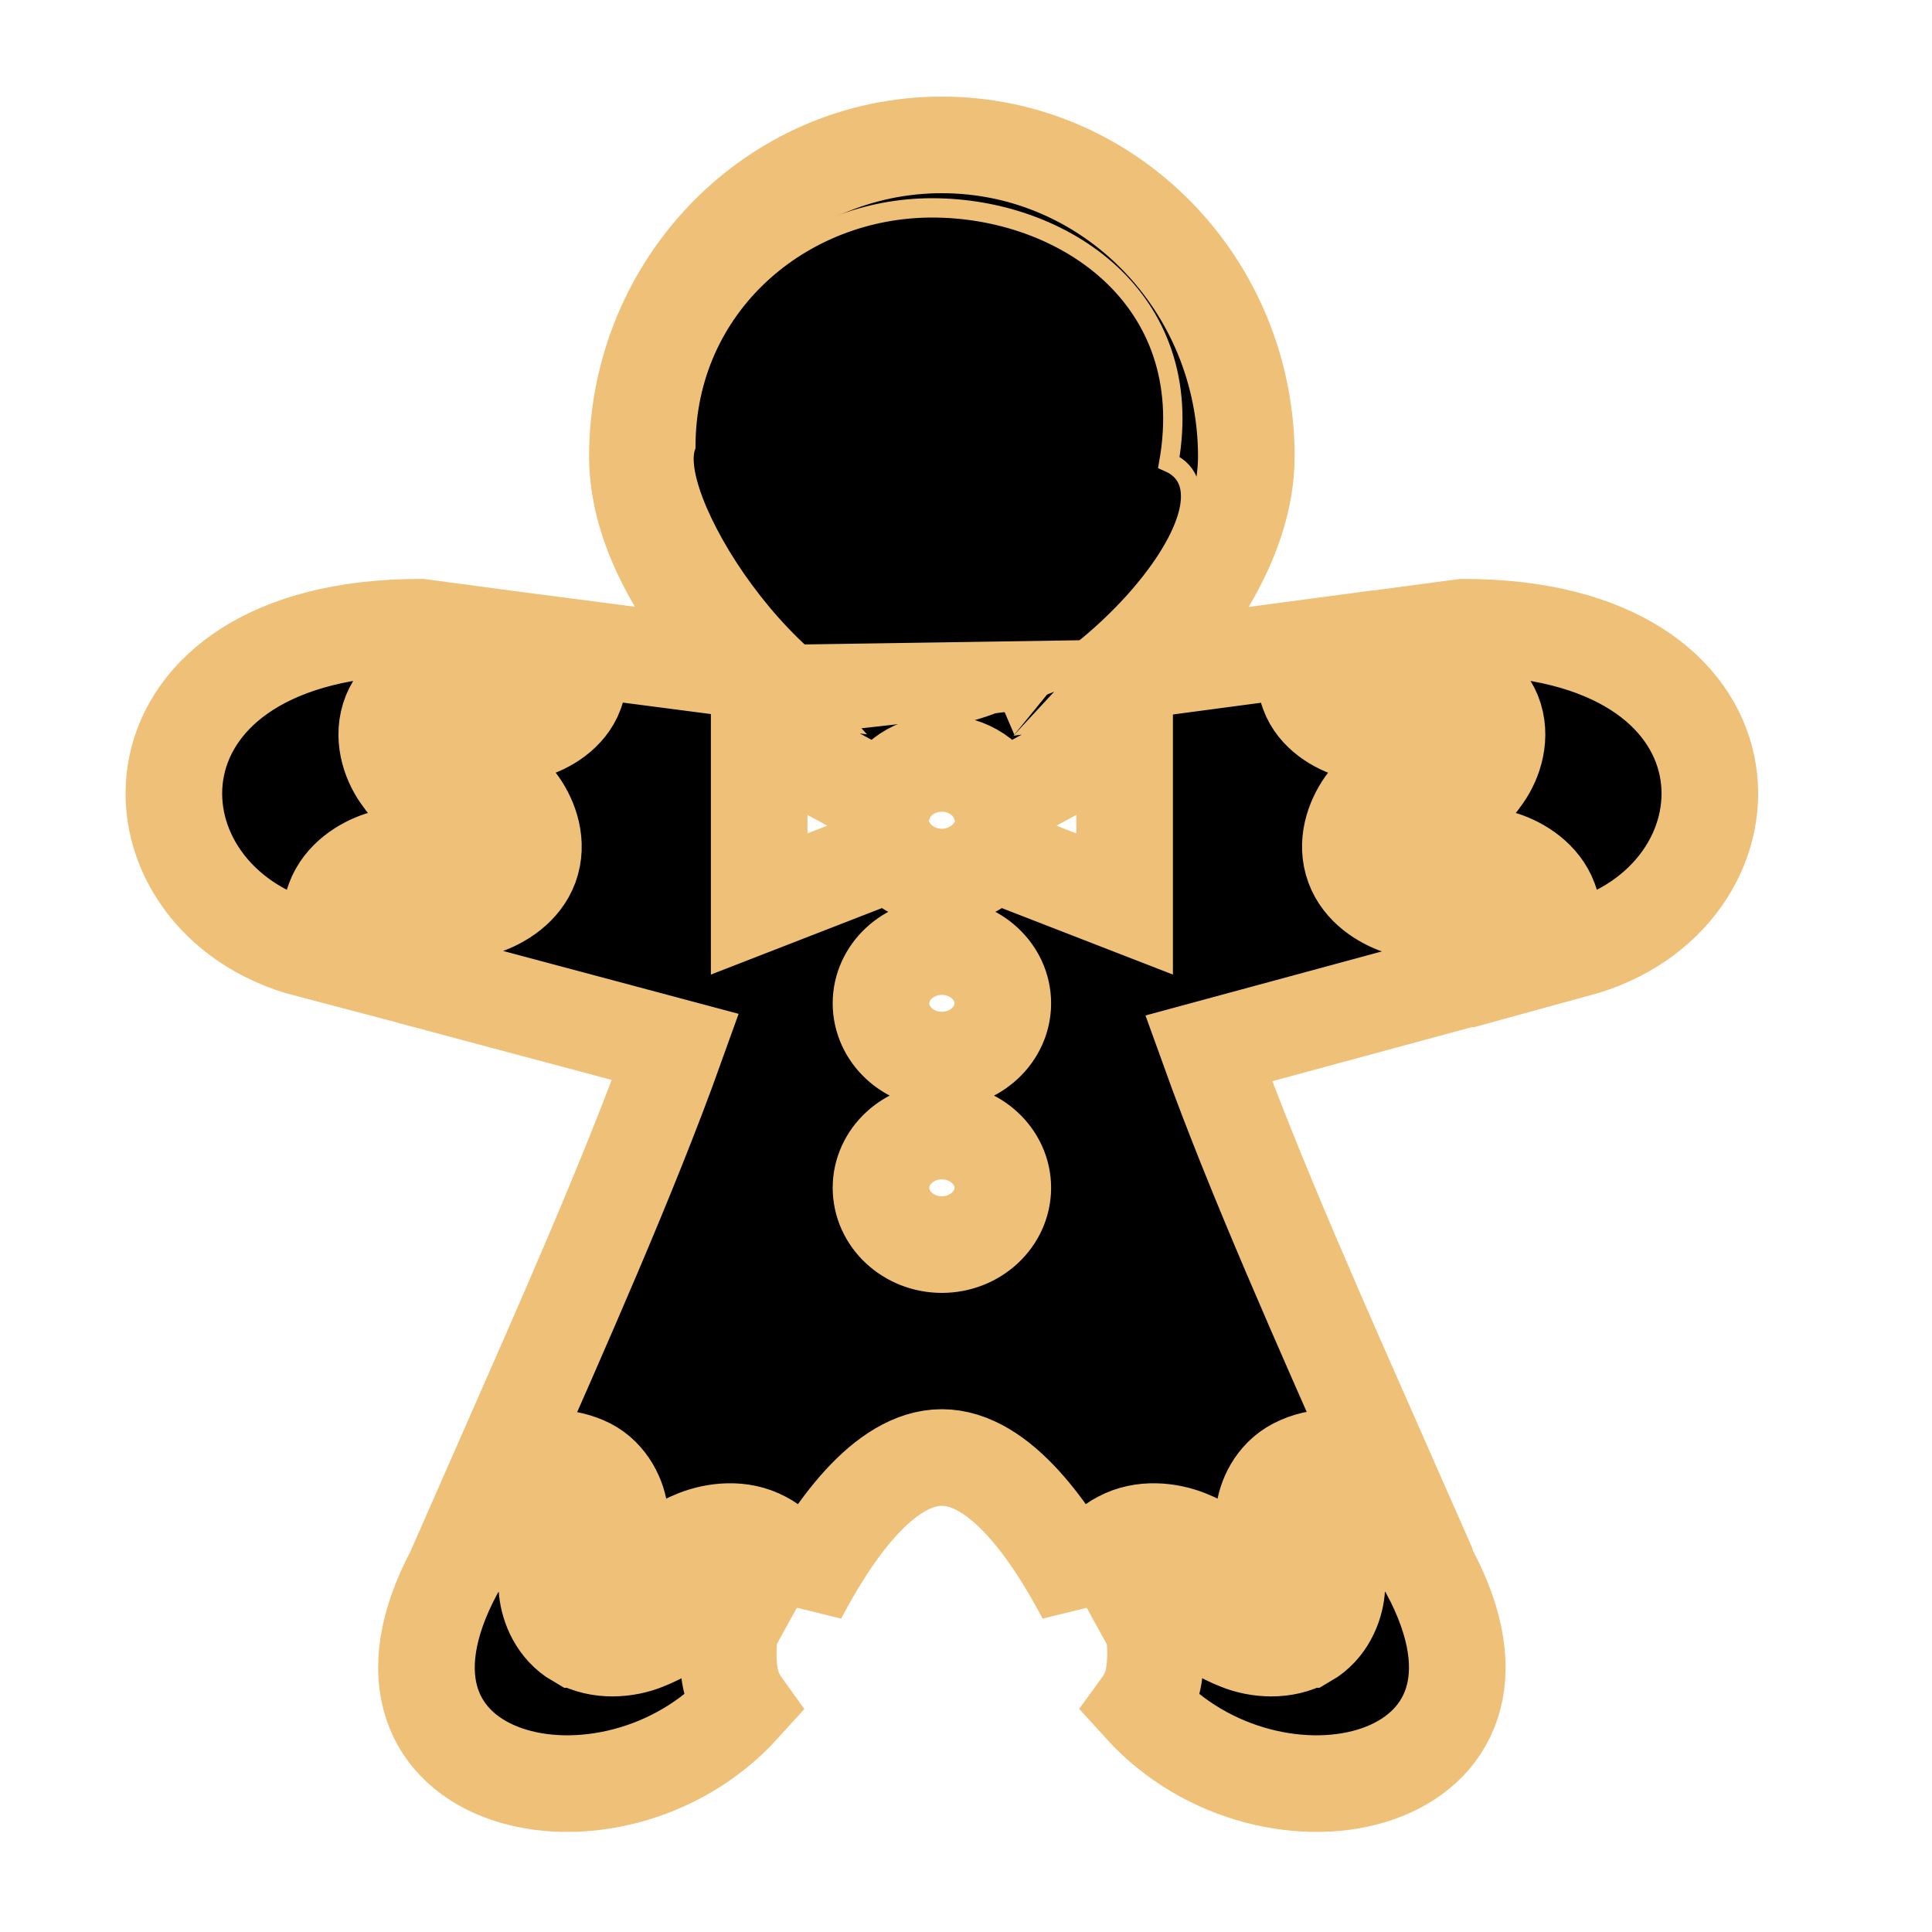
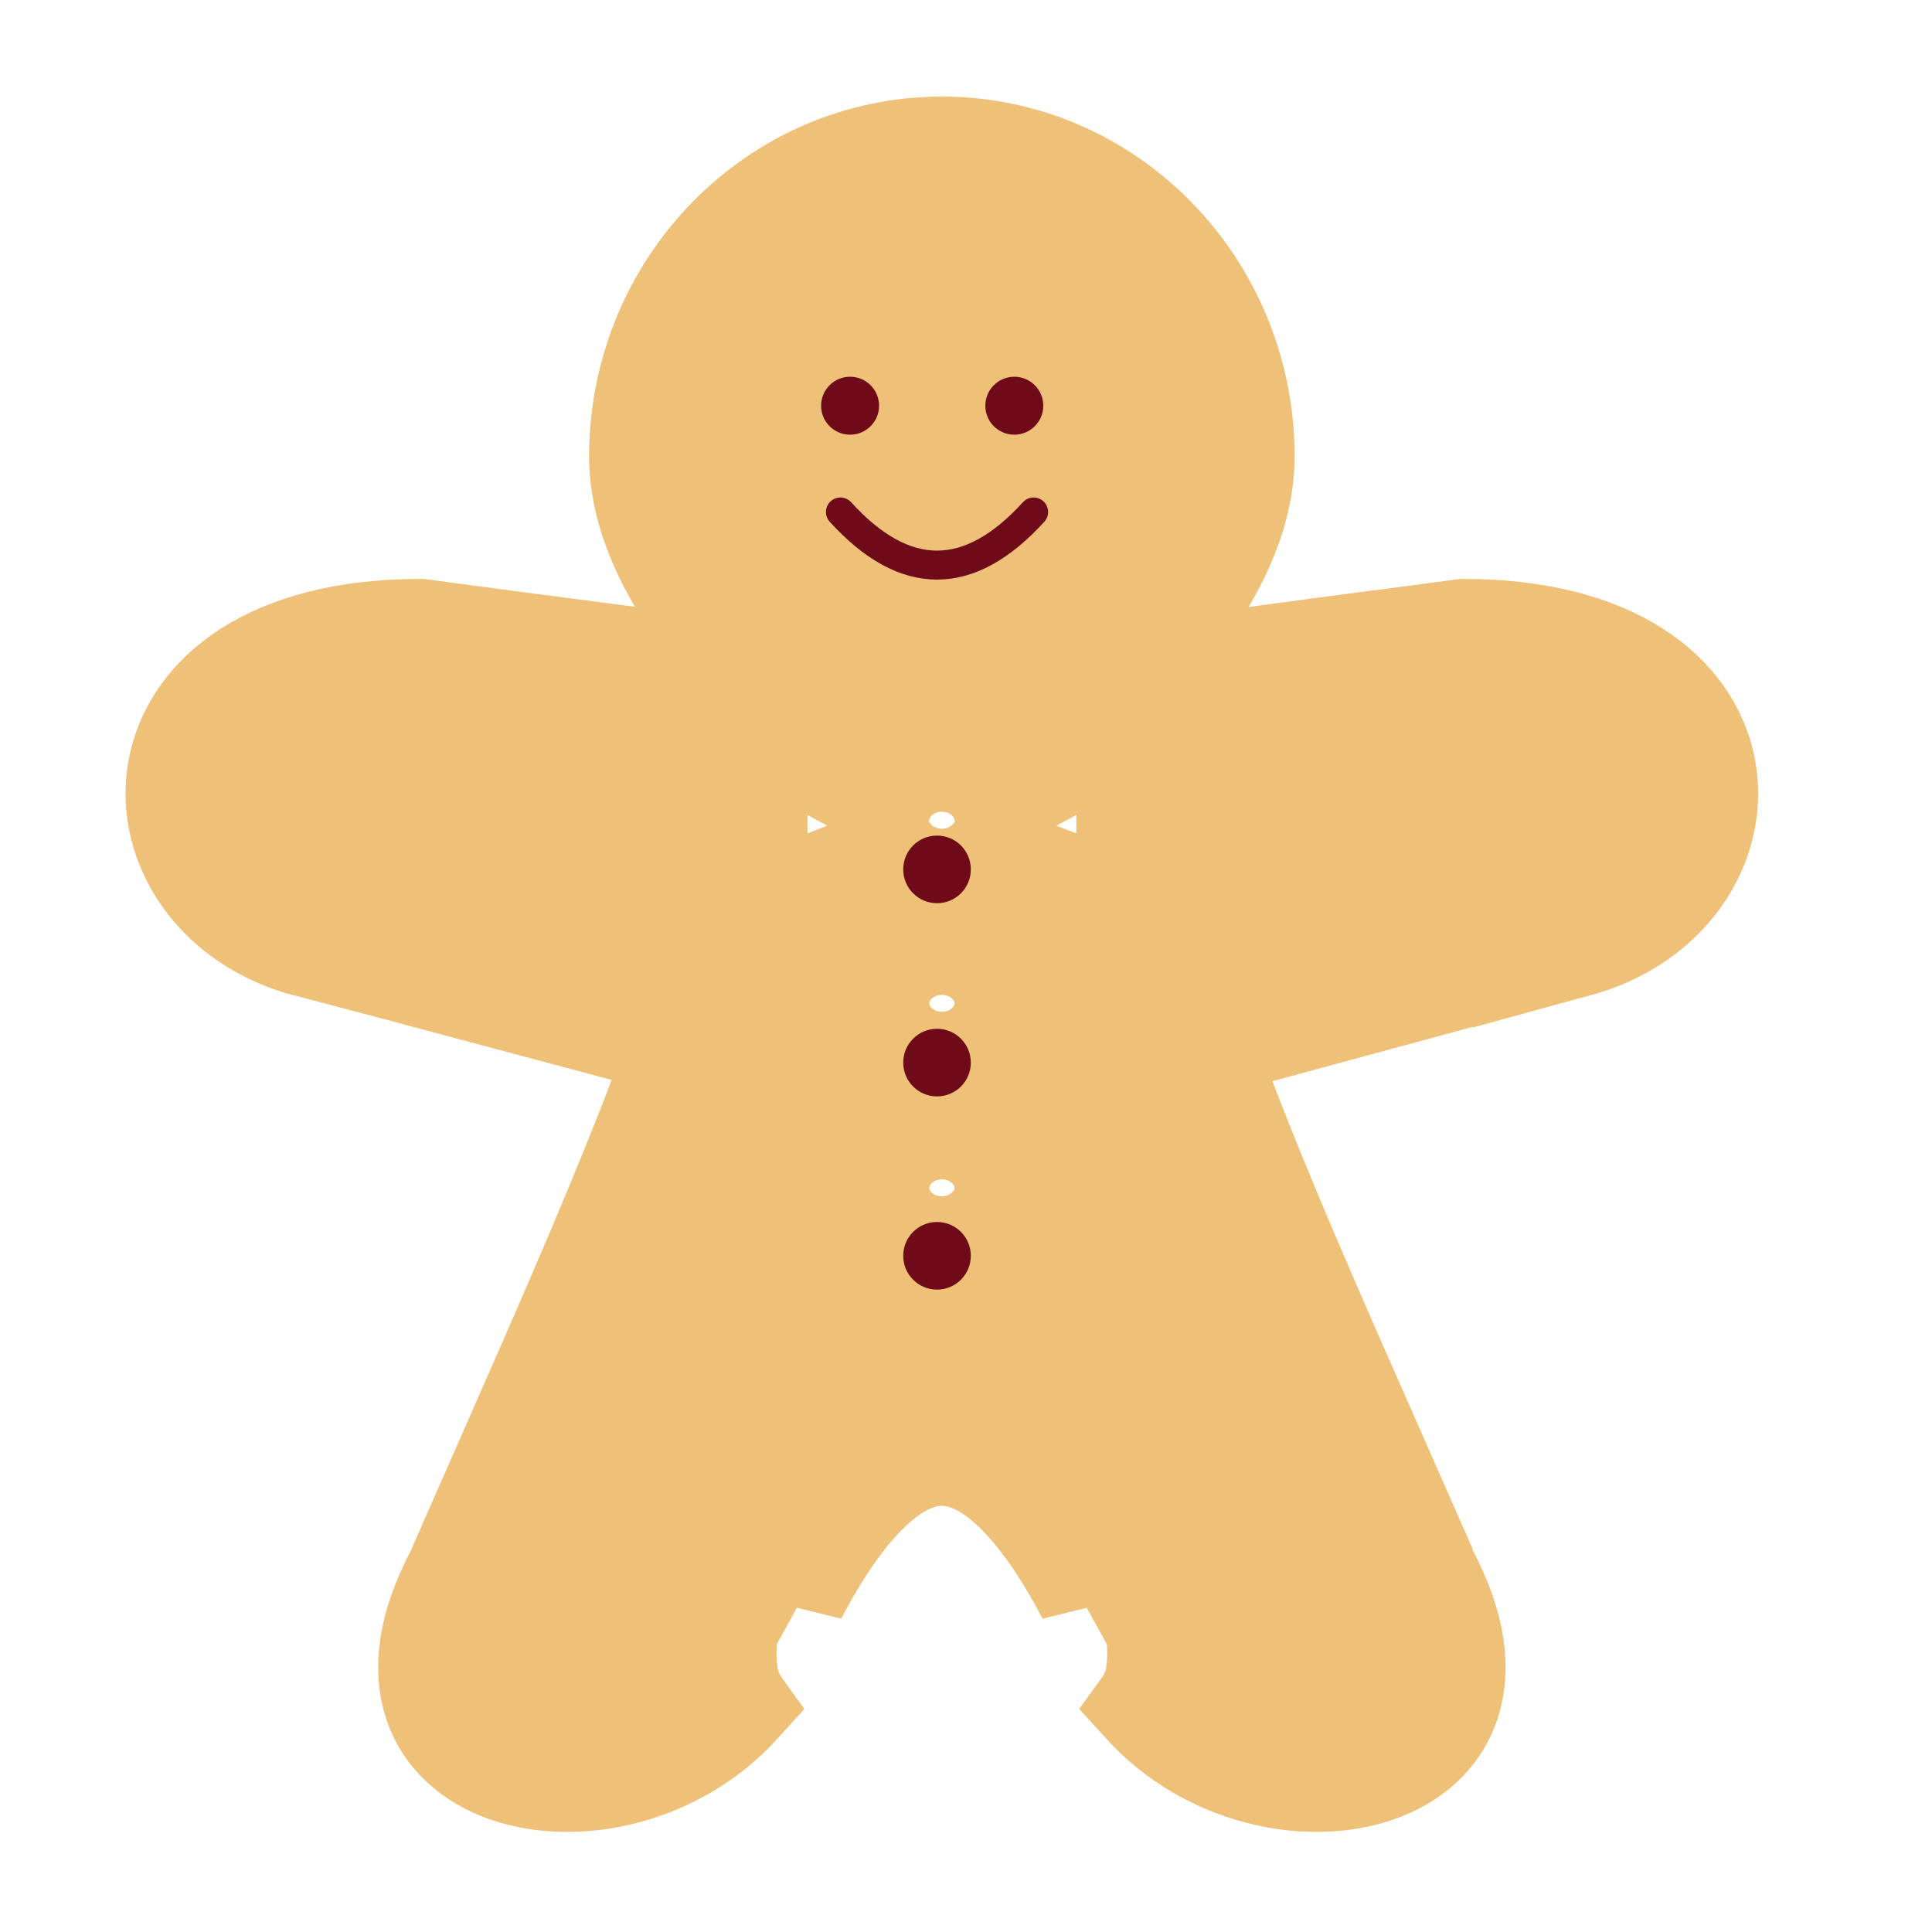
- <svg xmlns="http://www.w3.org/2000/svg" xmlns:xlink="http://www.w3.org/1999/xlink" viewBox="1190 2330 200 200">
+ <svg xmlns="http://www.w3.org/2000/svg" xmlns:xlink="http://www.w3.org/1999/xlink" viewBox="1190 2330 200 200" fill="none">
  <defs>
    <path id="stroke96_188_22" d="M1287.5 2345C1270.09 2345 1255.98 2359.46 1255.98 2377.3C1256.02 2385.49 1261.42 2393.35 1266.85 2399.3L1249.64 2397.06C1250.03 2398.45 1250.15 2400.03 1249.56 2401.69C1248.77 2403.85 1246.56 2405.14 1244.87 2405.62C1243.13 2406.06 1241.6 2406.09 1240.22 2406.17C1235.06 2406.02 1237.85 2407.45 1240.06 2409.44C1241.24 2410.5 1242.62 2411.68 1243.73 2413.26C1244.87 2414.87 1245.73 2417.3 1244.87 2419.65C1244.04 2421.89 1241.87 2423.25 1240.1 2423.84C1238.33 2424.39 1236.63 2424.53 1235.14 2424.68C1231.87 2425.19 1230.53 2424.57 1231.75 2427.58C1232.26 2428.76 1233.17 2430.19 1234.19 2431.51L1259.92 2438.38C1255.11 2451.79 1248.1 2467.51 1241.79 2481.87C1242.39 2481.65 1242.98 2481.47 1243.61 2481.32C1246.01 2480.66 1248.77 2480.73 1250.9 2481.8C1253.02 2482.9 1254.01 2485.14 1254.17 2486.79C1254.36 2488.45 1254.13 2489.88 1253.93 2491.17C1252.99 2495.87 1254.8 2493.63 1257.36 2491.9C1258.74 2491.02 1260.24 2489.95 1262.09 2489.22C1263.98 2488.48 1266.7 2488.12 1269.02 2489.37C1271.23 2490.5 1272.25 2492.71 1272.57 2494.47C1272.61 2494.73 1272.65 2494.99 1272.65 2495.24C1276.11 2488.63 1281.47 2480.88 1287.5 2480.88C1293.53 2480.88 1298.89 2488.63 1302.36 2495.24C1302.36 2494.99 1302.4 2494.73 1302.44 2494.47C1302.75 2492.71 1303.78 2490.5 1305.98 2489.37C1308.31 2488.12 1311.03 2488.48 1312.92 2489.22C1314.77 2489.95 1316.27 2491.02 1317.64 2491.9C1321.43 2494.18 1321.62 2495.39 1321.07 2491.17C1320.88 2489.88 1320.64 2488.45 1320.84 2486.79C1320.99 2485.14 1321.98 2482.9 1324.11 2481.8C1325.33 2481.17 1326.59 2480.92 1327.85 2480.88C1329.07 2480.84 1330.29 2481.03 1331.4 2481.32C1332.03 2481.47 1332.62 2481.65 1333.25 2481.87C1326.94 2467.55 1319.93 2451.9 1315.12 2438.53L1340.73 2431.59C1341.8 2430.26 1342.74 2428.79 1343.26 2427.58C1344.71 2424.61 1342.15 2424.97 1339.87 2424.68C1338.37 2424.53 1336.68 2424.39 1334.9 2423.84C1333.13 2423.25 1330.96 2421.89 1330.14 2419.65C1329.27 2417.3 1330.14 2414.87 1331.28 2413.26C1332.38 2411.68 1333.76 2410.5 1334.94 2409.44C1337.9 2406.42 1339.43 2406.31 1334.79 2406.17C1333.41 2406.09 1331.87 2406.06 1330.14 2405.62C1328.44 2405.14 1326.23 2403.85 1325.45 2401.69C1324.86 2400.07 1324.97 2398.49 1325.37 2397.06L1308.03 2399.37C1313.55 2393.42 1318.98 2385.52 1319.02 2377.3C1319.02 2359.46 1304.92 2345 1287.5 2345ZM1274.89 2369.23C1278.36 2369.23 1281.2 2371.85 1281.2 2375.09C1281.2 2378.32 1278.36 2380.97 1274.89 2380.97C1271.43 2380.97 1268.59 2378.32 1268.59 2375.09C1268.59 2371.85 1271.43 2369.23 1274.89 2369.23ZM1300.11 2369.23C1303.58 2369.23 1306.42 2371.85 1306.42 2375.09C1306.42 2378.32 1303.58 2380.97 1300.11 2380.97C1296.64 2380.97 1293.81 2378.32 1293.81 2375.09C1293.81 2371.85 1296.64 2369.23 1300.11 2369.23ZM1271.11 2384.49C1276.98 2390 1282.38 2392.36 1287.5 2392.36C1292.62 2392.36 1298.02 2390 1303.89 2384.49L1308.94 2389.2C1302.2 2395.44 1294.99 2398.97 1287.5 2398.97C1280.02 2398.97 1272.8 2395.44 1266.07 2389.2L1271.11 2384.49ZM1233.52 2394.93C1201.99 2394.93 1201.99 2422.11 1220.91 2427.99L1224.78 2429.01C1224.14 2427.21 1223.84 2425.23 1224.61 2423.17C1225.44 2420.93 1227.61 2419.57 1229.38 2418.99C1231.16 2418.44 1232.85 2418.29 1234.35 2418.14C1239.94 2417.66 1238.05 2416.75 1235.1 2414.17C1233.91 2413.07 1232.53 2411.9 1231.43 2410.28C1230.33 2408.7 1229.5 2406.2 1230.45 2403.85C1231.31 2401.72 1233.52 2400.51 1235.25 2400.07C1237.85 2399.37 1240.22 2399.81 1242.82 2399.26C1242.66 2397.98 1241.95 2396.98 1241.24 2395.96L1233.52 2394.93ZM1341.48 2394.93L1333.76 2395.96C1333.05 2396.98 1332.3 2398.01 1332.18 2399.26C1334.75 2399.7 1337.46 2399.48 1339.75 2400.07C1341.48 2400.51 1343.69 2401.72 1344.56 2403.85C1345.5 2406.2 1344.68 2408.7 1343.57 2410.28C1342.47 2411.9 1341.09 2413.07 1339.91 2414.17C1335.85 2417.92 1335.73 2417.55 1340.66 2418.14C1342.15 2418.29 1343.85 2418.44 1345.62 2418.99C1347.39 2419.57 1349.56 2420.93 1350.39 2423.17C1351.14 2425.23 1350.86 2427.21 1350.23 2429.05L1354.09 2427.99C1373.01 2422.11 1373.01 2394.93 1341.48 2394.93ZM1268.59 2405.95L1281.55 2413C1282.42 2410.61 1284.82 2409.03 1287.5 2409.03C1290.18 2409.03 1292.58 2410.61 1293.45 2413L1306.42 2405.95V2423.58L1292.7 2418.25C1291.52 2419.83 1289.59 2420.79 1287.5 2420.79C1285.41 2420.79 1283.48 2419.83 1282.3 2418.25L1268.59 2423.58V2405.95ZM1287.5 2427.99C1290.97 2427.99 1293.81 2430.63 1293.81 2433.86C1293.81 2437.1 1290.97 2439.74 1287.5 2439.74C1284.03 2439.74 1281.2 2437.1 1281.2 2433.86C1281.2 2430.63 1284.03 2427.99 1287.5 2427.99ZM1287.5 2447.09C1290.97 2447.09 1293.81 2449.73 1293.81 2452.96C1293.81 2456.2 1290.97 2458.84 1287.5 2458.84C1284.03 2458.84 1281.2 2456.2 1281.2 2452.96C1281.2 2449.73 1284.03 2447.09 1287.5 2447.09ZM1246.6 2487.53C1246.33 2487.53 1245.93 2487.57 1245.42 2487.71C1244.12 2488.01 1242.46 2488.7 1240.93 2489.51C1239.23 2490.43 1237.78 2490.98 1237.07 2492.64C1225 2515.12 1253.34 2521.47 1266.85 2506.56C1266.11 2505.53 1265.71 2504.43 1265.55 2503.43C1265.28 2501.67 1265.4 2500.13 1265.52 2498.73C1265.48 2497.56 1265.79 2496.27 1265.48 2495.13C1264.53 2495.32 1262.52 2496.64 1261.5 2497.3C1260.12 2498.22 1258.62 2499.25 1256.73 2499.98C1254.88 2500.72 1252.08 2501.01 1249.79 2499.72H1249.75C1247.67 2498.51 1246.8 2496.27 1246.64 2494.66C1246.48 2493 1246.72 2491.57 1246.92 2490.32C1247.07 2489.07 1247.15 2488.04 1247.11 2487.53H1246.6ZM1327.89 2487.53C1327.85 2488.04 1327.93 2489.07 1328.09 2490.32C1328.28 2491.57 1328.52 2493 1328.36 2494.66C1328.2 2496.27 1327.34 2498.51 1325.25 2499.72H1325.21C1322.92 2501.01 1320.13 2500.72 1318.28 2499.98C1316.38 2499.25 1314.89 2498.22 1313.51 2497.3C1312.25 2496.53 1310.87 2495.5 1309.53 2495.13C1309.33 2496.23 1309.45 2497.74 1309.49 2498.73C1309.61 2500.13 1309.72 2501.67 1309.45 2503.43C1309.29 2504.43 1308.9 2505.53 1308.15 2506.56C1321.66 2521.47 1349.99 2515.12 1337.94 2492.64C1337.43 2490.98 1335.38 2490.21 1334.08 2489.51C1332.54 2488.7 1330.88 2488.01 1329.58 2487.71C1329.03 2487.53 1328.48 2487.53 1327.89 2487.53Z" />
    <path id="stroke98_188_22" d="M1311 2377.86C1320 2381.82 1300.03 2404.19 1286.5 2404.19C1272.97 2404.19 1259 2381.82 1261 2376.22C1261 2361.68 1272.97 2351.52 1286.5 2351.52C1300.03 2351.52 1314 2360.85 1311 2377.86Z" />
  </defs>
  <path d="M1246.5 2477.35L1240 2492.27" stroke-width="5" stroke-linecap="round" stroke="#EFC078" id="obj410" />
  <path d="M1274.5 2487.61L1265 2504.85" stroke-width="5" stroke-linecap="round" stroke="#EFC078" id="obj411" />
  <path d="M1329 2478.29L1335.5 2493.2" stroke-width="5" stroke-linecap="round" stroke="#EFC078" id="obj412" />
  <path d="M1301 2488.54L1310.5 2505.78" stroke-width="5" stroke-linecap="round" stroke="#EFC078" id="obj413" />
  <path d="M1318.5 2458.71L1325 2473.63" stroke-width="5" stroke-linecap="round" stroke="#EFC078" id="obj414" />
  <path d="M1290 2468.03L1299.5 2485.28" stroke-width="5" stroke-linecap="round" stroke="#EFC078" id="obj415" />
  <use xlink:href="#stroke96_188_22" fill="#EFC078" id="obj416" />
  <path d="M1287.5 2345C1270.09 2345 1255.98 2359.46 1255.98 2377.3C1256.02 2385.49 1261.42 2393.35 1266.85 2399.3L1249.64 2397.06C1250.03 2398.45 1250.15 2400.03 1249.56 2401.69C1248.77 2403.85 1246.56 2405.14 1244.87 2405.62C1243.13 2406.06 1241.6 2406.09 1240.22 2406.17C1235.06 2406.02 1237.85 2407.45 1240.06 2409.44C1241.24 2410.5 1242.62 2411.68 1243.73 2413.26C1244.87 2414.87 1245.73 2417.3 1244.87 2419.65C1244.04 2421.89 1241.87 2423.25 1240.1 2423.84C1238.33 2424.39 1236.63 2424.53 1235.14 2424.68C1231.87 2425.19 1230.53 2424.57 1231.75 2427.58C1232.26 2428.76 1233.17 2430.19 1234.19 2431.51L1259.92 2438.38C1255.11 2451.79 1248.1 2467.51 1241.79 2481.87C1242.39 2481.65 1242.98 2481.47 1243.61 2481.32C1246.01 2480.66 1248.77 2480.73 1250.9 2481.8C1253.02 2482.9 1254.01 2485.14 1254.17 2486.79C1254.36 2488.45 1254.13 2489.88 1253.93 2491.17C1252.99 2495.87 1254.8 2493.63 1257.36 2491.9C1258.74 2491.02 1260.24 2489.95 1262.09 2489.22C1263.98 2488.48 1266.7 2488.12 1269.02 2489.37C1271.23 2490.5 1272.25 2492.71 1272.57 2494.47C1272.61 2494.73 1272.65 2494.99 1272.65 2495.24C1276.11 2488.63 1281.47 2480.88 1287.5 2480.88C1293.53 2480.88 1298.89 2488.63 1302.36 2495.24C1302.36 2494.99 1302.4 2494.73 1302.44 2494.47C1302.75 2492.71 1303.78 2490.5 1305.98 2489.37C1308.31 2488.12 1311.03 2488.48 1312.92 2489.22C1314.77 2489.95 1316.27 2491.02 1317.64 2491.9C1321.43 2494.18 1321.62 2495.39 1321.07 2491.17C1320.88 2489.88 1320.64 2488.45 1320.84 2486.79C1320.99 2485.14 1321.98 2482.9 1324.11 2481.8C1325.33 2481.17 1326.59 2480.92 1327.85 2480.88C1329.07 2480.84 1330.29 2481.03 1331.4 2481.32C1332.03 2481.47 1332.62 2481.65 1333.25 2481.87C1326.94 2467.55 1319.93 2451.9 1315.12 2438.53L1340.73 2431.59C1341.8 2430.26 1342.74 2428.79 1343.26 2427.58C1344.71 2424.61 1342.15 2424.97 1339.87 2424.68C1338.37 2424.53 1336.68 2424.39 1334.9 2423.84C1333.13 2423.25 1330.96 2421.89 1330.14 2419.65C1329.27 2417.3 1330.14 2414.87 1331.28 2413.26C1332.38 2411.68 1333.76 2410.5 1334.94 2409.44C1337.9 2406.42 1339.43 2406.31 1334.79 2406.17C1333.41 2406.09 1331.87 2406.06 1330.14 2405.62C1328.44 2405.14 1326.23 2403.85 1325.45 2401.69C1324.86 2400.07 1324.97 2398.49 1325.37 2397.06L1308.03 2399.37C1313.55 2393.42 1318.98 2385.52 1319.02 2377.3C1319.02 2359.46 1304.92 2345 1287.5 2345ZM1274.89 2369.23C1278.36 2369.23 1281.2 2371.85 1281.2 2375.09C1281.2 2378.32 1278.36 2380.97 1274.89 2380.97C1271.43 2380.97 1268.59 2378.32 1268.59 2375.09C1268.59 2371.85 1271.43 2369.23 1274.89 2369.23ZM1300.11 2369.23C1303.58 2369.23 1306.42 2371.85 1306.42 2375.09C1306.42 2378.32 1303.58 2380.97 1300.11 2380.97C1296.64 2380.97 1293.81 2378.32 1293.81 2375.09C1293.81 2371.85 1296.64 2369.23 1300.11 2369.23ZM1271.11 2384.49C1276.98 2390 1282.38 2392.36 1287.5 2392.36C1292.62 2392.36 1298.02 2390 1303.89 2384.49L1308.94 2389.2C1302.2 2395.44 1294.99 2398.97 1287.5 2398.97C1280.02 2398.97 1272.8 2395.44 1266.07 2389.2L1271.11 2384.49ZM1233.52 2394.93C1201.99 2394.93 1201.99 2422.11 1220.91 2427.99L1224.78 2429.01C1224.14 2427.21 1223.84 2425.23 1224.61 2423.17C1225.44 2420.93 1227.61 2419.57 1229.38 2418.99C1231.16 2418.44 1232.85 2418.29 1234.35 2418.14C1239.94 2417.66 1238.05 2416.75 1235.1 2414.17C1233.91 2413.07 1232.53 2411.9 1231.43 2410.28C1230.33 2408.7 1229.5 2406.2 1230.45 2403.85C1231.31 2401.72 1233.52 2400.51 1235.25 2400.07C1237.85 2399.37 1240.22 2399.81 1242.82 2399.26C1242.66 2397.98 1241.95 2396.98 1241.24 2395.96L1233.52 2394.93ZM1341.48 2394.93L1333.76 2395.96C1333.05 2396.98 1332.3 2398.01 1332.18 2399.26C1334.75 2399.7 1337.46 2399.48 1339.75 2400.07C1341.48 2400.51 1343.69 2401.72 1344.56 2403.85C1345.5 2406.2 1344.68 2408.7 1343.57 2410.28C1342.47 2411.9 1341.09 2413.07 1339.91 2414.17C1335.85 2417.92 1335.73 2417.55 1340.66 2418.14C1342.15 2418.29 1343.85 2418.44 1345.62 2418.99C1347.39 2419.57 1349.56 2420.93 1350.39 2423.17C1351.14 2425.23 1350.86 2427.21 1350.23 2429.05L1354.09 2427.99C1373.01 2422.11 1373.01 2394.93 1341.48 2394.93ZM1268.59 2405.95L1281.55 2413C1282.42 2410.61 1284.82 2409.03 1287.5 2409.03C1290.18 2409.03 1292.58 2410.61 1293.45 2413L1306.42 2405.95V2423.58L1292.7 2418.25C1291.52 2419.83 1289.59 2420.79 1287.5 2420.79C1285.41 2420.79 1283.48 2419.83 1282.3 2418.25L1268.59 2423.58V2405.95ZM1287.5 2427.99C1290.97 2427.99 1293.81 2430.63 1293.81 2433.86C1293.81 2437.1 1290.97 2439.74 1287.5 2439.74C1284.03 2439.74 1281.2 2437.1 1281.2 2433.86C1281.2 2430.63 1284.03 2427.99 1287.5 2427.99ZM1287.5 2447.09C1290.97 2447.09 1293.81 2449.73 1293.81 2452.96C1293.81 2456.2 1290.97 2458.84 1287.5 2458.84C1284.03 2458.84 1281.2 2456.2 1281.2 2452.96C1281.2 2449.73 1284.03 2447.09 1287.5 2447.09ZM1246.6 2487.53C1246.33 2487.53 1245.93 2487.57 1245.42 2487.71C1244.12 2488.01 1242.46 2488.7 1240.93 2489.51C1239.23 2490.43 1237.78 2490.98 1237.07 2492.64C1225 2515.12 1253.34 2521.47 1266.85 2506.56C1266.11 2505.53 1265.71 2504.43 1265.55 2503.43C1265.28 2501.67 1265.4 2500.13 1265.52 2498.73C1265.48 2497.56 1265.79 2496.27 1265.48 2495.13C1264.53 2495.32 1262.52 2496.64 1261.5 2497.3C1260.12 2498.22 1258.62 2499.25 1256.73 2499.98C1254.88 2500.72 1252.08 2501.01 1249.79 2499.72H1249.75C1247.67 2498.51 1246.8 2496.27 1246.64 2494.66C1246.48 2493 1246.72 2491.57 1246.92 2490.32C1247.07 2489.07 1247.15 2488.04 1247.11 2487.53H1246.6ZM1327.89 2487.53C1327.85 2488.04 1327.93 2489.07 1328.09 2490.32C1328.28 2491.57 1328.52 2493 1328.36 2494.66C1328.2 2496.27 1327.34 2498.51 1325.25 2499.72H1325.21C1322.92 2501.01 1320.13 2500.72 1318.28 2499.98C1316.38 2499.25 1314.89 2498.22 1313.51 2497.3C1312.25 2496.53 1310.87 2495.5 1309.53 2495.13C1309.33 2496.23 1309.45 2497.74 1309.49 2498.73C1309.61 2500.13 1309.72 2501.67 1309.45 2503.43C1309.29 2504.43 1308.9 2505.53 1308.15 2506.56C1321.66 2521.47 1349.99 2515.12 1337.94 2492.64C1337.43 2490.98 1335.38 2490.21 1334.08 2489.51C1332.54 2488.7 1330.88 2488.01 1329.58 2487.71C1329.03 2487.53 1328.48 2487.53 1327.89 2487.53Z" stroke-width="10" stroke="#EFC078" mask="url(#stroke97_188_22)" id="obj418" />
  <use xlink:href="#stroke98_188_22" fill="#EFC078" id="obj419" />
  <path d="M1311 2377.86C1320 2381.82 1300.03 2404.19 1286.5 2404.19C1272.97 2404.19 1259 2381.82 1261 2376.22C1261 2361.68 1272.97 2351.52 1286.5 2351.52C1300.03 2351.52 1314 2360.85 1311 2377.86Z" stroke-width="2" stroke="#EFC078" mask="url(#stroke99_188_22)" id="obj421" />
  <path d="M1277.5 2405.58L1272 2396.73L1303 2396.26L1295 2406.05L1294 2403.72L1277.5 2405.58Z" fill="#EFC078" id="obj422" />
  <path d="M1320 2399.53L1338 2397.2M1334.5 2431.22L1354.5 2426.09" stroke-width="4" stroke="#EFC078" id="obj423" />
  <path d="M1253.5 2399.53L1235.5 2397.2M1241 2431.22L1221 2426.09" stroke-width="4" stroke="#EFC078" id="obj424" />
+   <circle cx="1278" cy="2372" r="3" fill="#6F0B19" />
+   <circle cx="1295" cy="2372" r="3" fill="#6F0B19" />
+   <circle cx="1287" cy="2420" r="3.5" fill="#6F0B19" />
+   <circle cx="1287" cy="2440" r="3.5" fill="#6F0B19" />
+   <circle cx="1287" cy="2460" r="3.5" fill="#6F0B19" />
+   <path d="M1277 2383 Q1287 2394 1297 2383" stroke="#6F0B19" stroke-width="3" stroke-linecap="round" fill="none" />
</svg>
